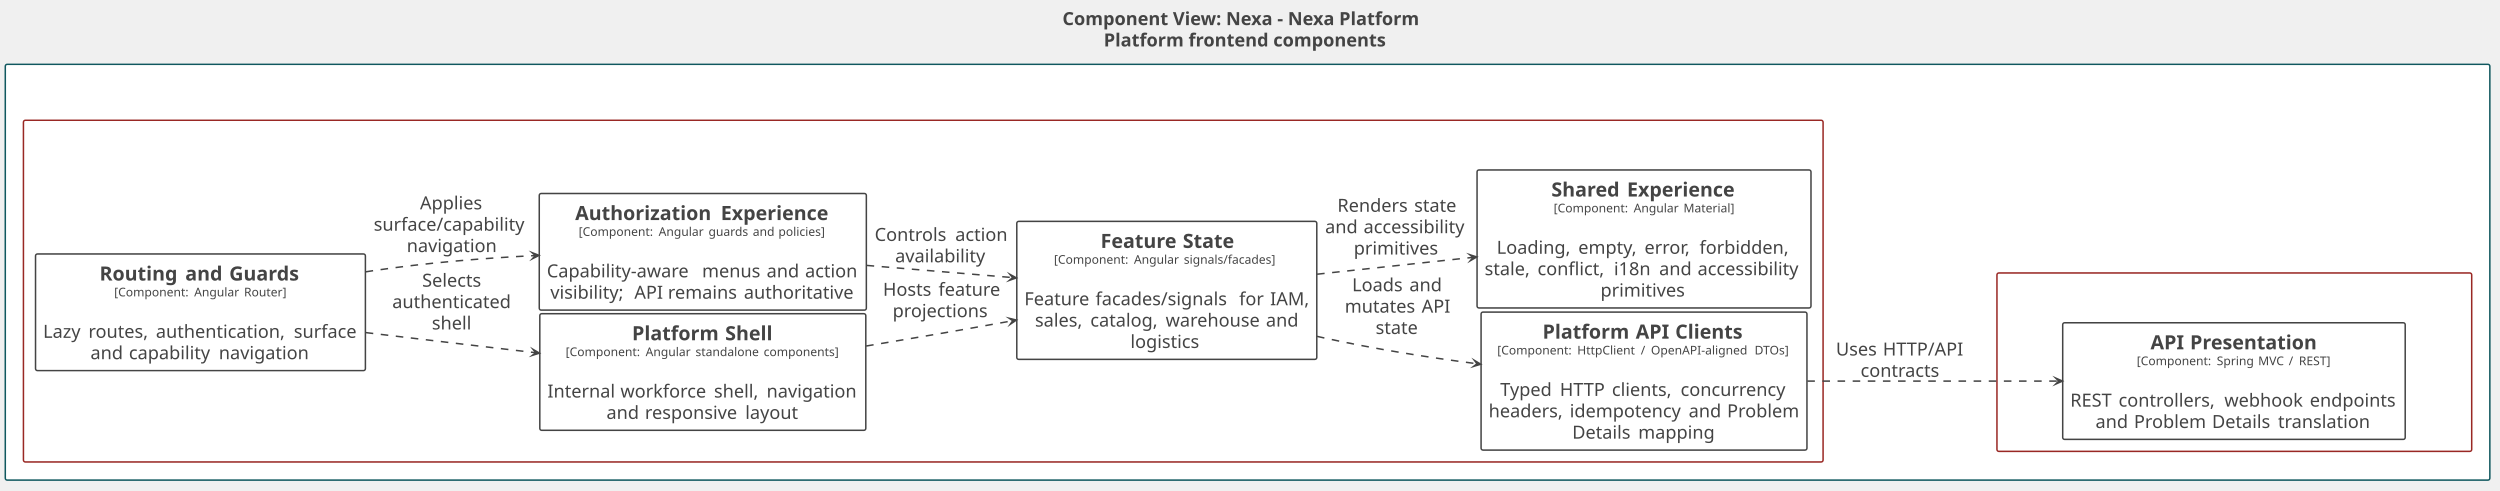
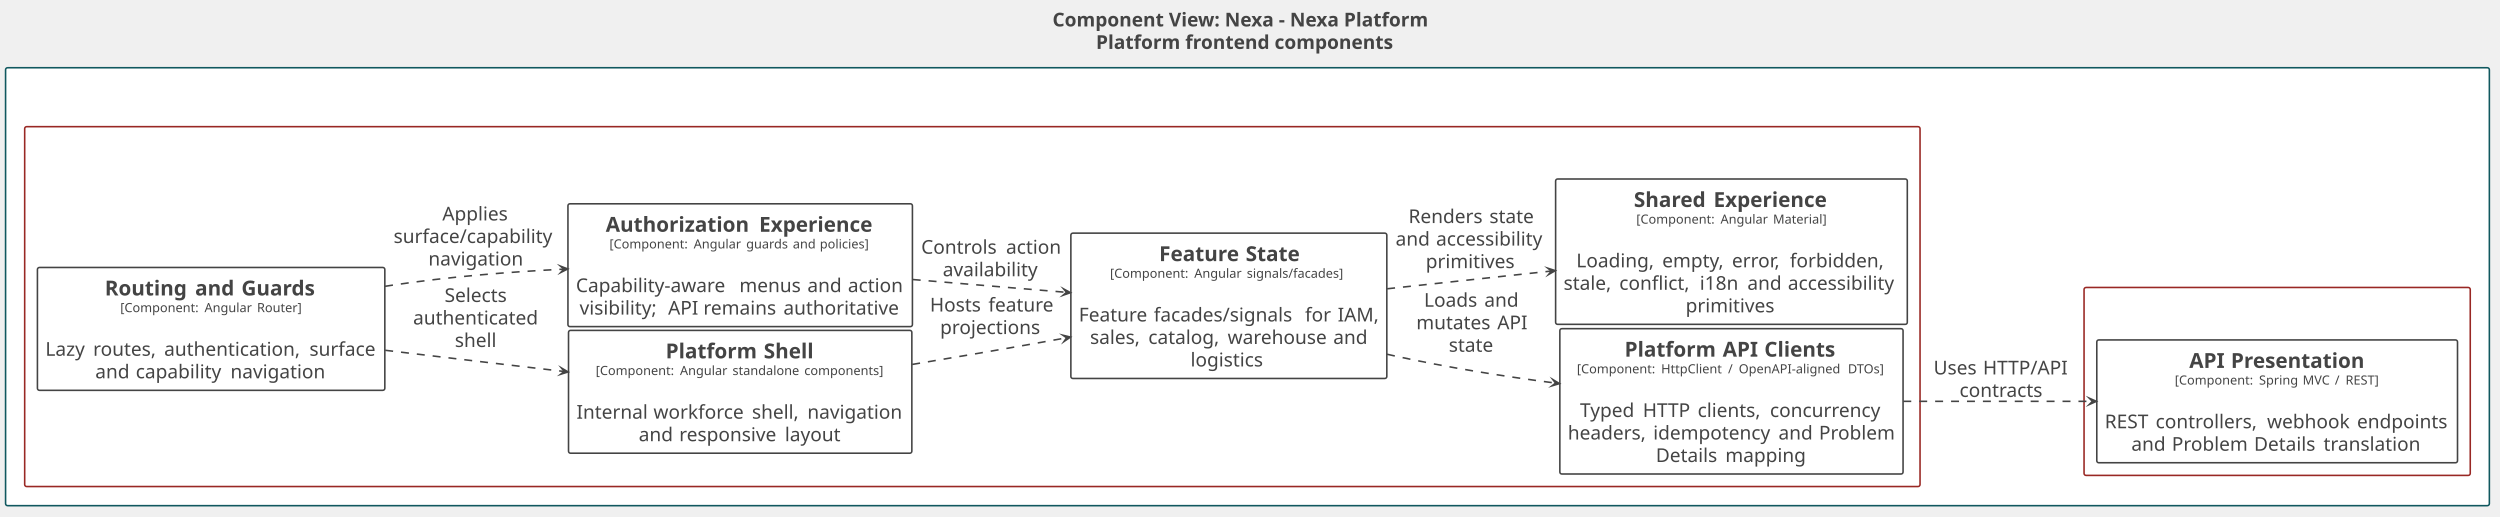
- <svg xmlns="http://www.w3.org/2000/svg" contentStyleType="text/css" data-diagram-type="DESCRIPTION" height="649px" preserveAspectRatio="none" style="width:3307px;height:649px;background:#FFFFFF;" version="1.1" viewBox="0 0 3307 649" width="3307px" zoomAndPan="magnify">
+ <svg xmlns="http://www.w3.org/2000/svg" contentStyleType="text/css" data-diagram-type="DESCRIPTION" height="649px" preserveAspectRatio="none" style="width:3140px;height:649px;background:#FFFFFF;" version="1.1" viewBox="0 0 3140 649" width="3140px" zoomAndPan="magnify">
  <defs />
  <g>
    <g class="title" data-source-line="1">
-       <text fill="#444444" font-family="sans-serif" font-size="24" font-weight="700" lengthAdjust="spacing" textLength="489.809" x="1405.381" y="33.203">Component View: Nexa - Nexa Platform</text>
-       <text fill="#444444" font-family="sans-serif" font-size="24" font-weight="700" lengthAdjust="spacing" textLength="380.531" x="1460.019" y="61.469">Platform frontend components</text>
+       <text fill="#444444" font-family="sans-serif" font-size="24" font-weight="700" lengthAdjust="spacing" textLength="489.809" x="1321.916" y="33.203">Component View: Nexa - Nexa Platform</text>
+       <text fill="#444444" font-family="sans-serif" font-size="24" font-weight="700" lengthAdjust="spacing" textLength="380.531" x="1376.554" y="61.469">Platform frontend components</text>
    </g>
    <g class="cluster" data-qualified-name="Nexa.n.size.16..Software System...size." data-source-line="70" id="ent0001">
-       <rect fill="#FFFFFF" height="550" rx="2.5" ry="2.5" style="stroke:#10585F;stroke-width:2;" width="3286.57" x="7" y="85.094" />
-       <text fill="#FFFFFF" font-family="sans-serif" font-size="24" font-weight="700" lengthAdjust="spacing" textLength="60.797" x="1619.887" y="110.297">Nexa</text>
-       <text fill="#FFFFFF" font-family="sans-serif" font-size="16" font-weight="700" lengthAdjust="spacing" textLength="148.359" x="1576.105" y="130.828">[Software System]</text>
-     </g>
-     <g class="cluster" data-qualified-name="Nexa.n.size.16..Software System...size..Nexa API.n.size.16..Container. Java 25 . Spring Boot 4.1 . Spring Modulith modular monolith...size." data-source-line="71" id="ent0002">
-       <rect fill="#FFFFFF" height="236" rx="2.5" ry="2.5" style="stroke:#992824;stroke-width:2;" width="628" x="2641.57" y="361.094" />
-       <text fill="#FFFFFF" font-family="sans-serif" font-size="24" font-weight="700" lengthAdjust="spacing" textLength="109.055" x="2901.043" y="386.297">Nexa API</text>
-       <text fill="#FFFFFF" font-family="sans-serif" font-size="16" font-weight="700" lengthAdjust="spacing" textLength="612.859" x="2649.14" y="406.828">[Container: Java 25 / Spring Boot 4.1 / Spring Modulith modular monolith]</text>
-     </g>
-     <g class="cluster" data-qualified-name="Nexa.n.size.16..Software System...size..Nexa Platform.n.size.16..Container. Angular 22 SPA served by Nginx...size." data-source-line="75" id="ent0004">
+       <rect fill="#FFFFFF" height="550" rx="2.5" ry="2.5" style="stroke:#10585F;stroke-width:2;" width="3119.64" x="7" y="85.094" />
+       <text fill="#FFFFFF" font-family="sans-serif" font-size="24" font-weight="700" lengthAdjust="spacing" textLength="60.797" x="1536.422" y="110.297">Nexa</text>
+       <text fill="#FFFFFF" font-family="sans-serif" font-size="16" font-weight="700" lengthAdjust="spacing" textLength="148.359" x="1492.64" y="130.828">[Software System]</text>
+     </g>
+     <g class="cluster" data-qualified-name="Nexa.n.size.16..Software System...size..Nexa API.n.size.16..Container. Java 25 . Spring Boot 4.1 . Spring Modulith...size." data-source-line="71" id="ent0002">
+       <rect fill="#FFFFFF" height="236" rx="2.5" ry="2.5" style="stroke:#992824;stroke-width:2;" width="485.07" x="2617.57" y="361.094" />
+       <text fill="#FFFFFF" font-family="sans-serif" font-size="24" font-weight="700" lengthAdjust="spacing" textLength="109.055" x="2805.578" y="386.297">Nexa API</text>
+       <text fill="#FFFFFF" font-family="sans-serif" font-size="16" font-weight="700" lengthAdjust="spacing" textLength="459.727" x="2630.242" y="406.828">[Container: Java 25 / Spring Boot 4.1 / Spring Modulith]</text>
+     </g>
+     <g class="cluster" data-qualified-name="Nexa.n.size.16..Software System...size..Nexa Platform.n.size.16..Container. Angular 22 . TypeScript...size." data-source-line="75" id="ent0004">
      <rect fill="#FFFFFF" height="452" rx="2.5" ry="2.5" style="stroke:#992824;stroke-width:2;" width="2380.57" x="31" y="159.094" />
      <text fill="#FFFFFF" font-family="sans-serif" font-size="24" font-weight="700" lengthAdjust="spacing" textLength="174.527" x="1134.021" y="184.297">Nexa Platform</text>
-       <text fill="#FFFFFF" font-family="sans-serif" font-size="16" font-weight="700" lengthAdjust="spacing" textLength="368.016" x="1037.277" y="204.828">[Container: Angular 22 SPA served by Nginx]</text>
-     </g>
-     <g class="entity" data-qualified-name="Nexa.n.size.16..Software System...size..Nexa API.n.size.16..Container. Java 25 . Spring Boot 4.1 . Spring Modulith modular monolith...size..Nexa.NexaAPI.APIPresentation" data-source-line="72" id="ent0003">
-       <rect fill="#FFFFFF" height="154.262" rx="2.5" ry="2.5" style="stroke:#444444;stroke-width:2;" width="453.066" x="2728.54" y="426.964" />
-       <text fill="#444444" font-family="sans-serif" font-size="26" font-weight="700" lengthAdjust="spacing" textLength="43.71" x="2844.681" y="462.101">API</text>
-       <text fill="#444444" font-family="sans-serif" font-size="26" font-weight="700" lengthAdjust="spacing" textLength="8.569" x="2888.391" y="462.101"> </text>
-       <text fill="#444444" font-family="sans-serif" font-size="26" font-weight="700" lengthAdjust="spacing" textLength="168.505" x="2896.96" y="462.101">Presentation</text>
-       <text fill="#444444" font-family="sans-serif" font-size="16" lengthAdjust="spacing" textLength="100.758" x="2826.472" y="483.054">[Component:</text>
-       <text fill="#444444" font-family="sans-serif" font-size="16" lengthAdjust="spacing" textLength="5.062" x="2927.229" y="483.054"> </text>
-       <text fill="#444444" font-family="sans-serif" font-size="16" lengthAdjust="spacing" textLength="49.766" x="2932.292" y="483.054">Spring</text>
-       <text fill="#444444" font-family="sans-serif" font-size="16" lengthAdjust="spacing" textLength="5.062" x="2982.058" y="483.054"> </text>
-       <text fill="#444444" font-family="sans-serif" font-size="16" lengthAdjust="spacing" textLength="35.312" x="2987.12" y="483.054">MVC</text>
-       <text fill="#444444" font-family="sans-serif" font-size="16" lengthAdjust="spacing" textLength="5.062" x="3022.433" y="483.054"> </text>
-       <text fill="#444444" font-family="sans-serif" font-size="16" lengthAdjust="spacing" textLength="8.391" x="3027.495" y="483.054">/</text>
-       <text fill="#444444" font-family="sans-serif" font-size="16" lengthAdjust="spacing" textLength="5.062" x="3035.886" y="483.054"> </text>
-       <text fill="#444444" font-family="sans-serif" font-size="16" lengthAdjust="spacing" textLength="42.727" x="3040.948" y="483.054">REST]</text>
-       <text fill="#444444" font-family="sans-serif" font-size="24" lengthAdjust="spacing" textLength="7.594" x="2951.276" y="509.632"> </text>
-       <text fill="#444444" font-family="sans-serif" font-size="24" lengthAdjust="spacing" textLength="56.285" x="2738.54" y="537.897">REST</text>
-       <text fill="#444444" font-family="sans-serif" font-size="24" lengthAdjust="spacing" textLength="7.594" x="2794.825" y="537.897"> </text>
-       <text fill="#444444" font-family="sans-serif" font-size="24" lengthAdjust="spacing" textLength="132.363" x="2802.419" y="537.897">controllers,</text>
-       <text fill="#444444" font-family="sans-serif" font-size="24" lengthAdjust="spacing" textLength="7.594" x="2934.782" y="537.897"> </text>
-       <text fill="#444444" font-family="sans-serif" font-size="24" lengthAdjust="spacing" textLength="105.375" x="2942.376" y="537.897">webhook</text>
-       <text fill="#444444" font-family="sans-serif" font-size="24" lengthAdjust="spacing" textLength="7.594" x="3047.751" y="537.897"> </text>
-       <text fill="#444444" font-family="sans-serif" font-size="24" lengthAdjust="spacing" textLength="116.262" x="3055.345" y="537.897">endpoints</text>
-       <text fill="#444444" font-family="sans-serif" font-size="24" lengthAdjust="spacing" textLength="43.254" x="2771.927" y="566.163">and</text>
-       <text fill="#444444" font-family="sans-serif" font-size="24" lengthAdjust="spacing" textLength="7.594" x="2815.181" y="566.163"> </text>
-       <text fill="#444444" font-family="sans-serif" font-size="24" lengthAdjust="spacing" textLength="95.648" x="2822.774" y="566.163">Problem</text>
-       <text fill="#444444" font-family="sans-serif" font-size="24" lengthAdjust="spacing" textLength="7.594" x="2918.423" y="566.163"> </text>
-       <text fill="#444444" font-family="sans-serif" font-size="24" lengthAdjust="spacing" textLength="79.688" x="2926.017" y="566.163">Details</text>
-       <text fill="#444444" font-family="sans-serif" font-size="24" lengthAdjust="spacing" textLength="7.594" x="3005.704" y="566.163"> </text>
-       <text fill="#444444" font-family="sans-serif" font-size="24" lengthAdjust="spacing" textLength="124.922" x="3013.298" y="566.163">translation</text>
-     </g>
-     <g class="entity" data-qualified-name="Nexa.n.size.16..Software System...size..Nexa Platform.n.size.16..Container. Angular 22 SPA served by Nginx...size..Nexa.NexaPlatform.RoutingandGuards" data-source-line="76" id="ent0005">
+       <text fill="#FFFFFF" font-family="sans-serif" font-size="16" font-weight="700" lengthAdjust="spacing" textLength="300.234" x="1071.168" y="204.828">[Container: Angular 22 / TypeScript]</text>
+     </g>
+     <g class="entity" data-qualified-name="Nexa.n.size.16..Software System...size..Nexa API.n.size.16..Container. Java 25 . Spring Boot 4.1 . Spring Modulith...size..Nexa.NexaAPI.APIPresentation" data-source-line="72" id="ent0003">
+       <rect fill="#FFFFFF" height="154.262" rx="2.5" ry="2.5" style="stroke:#444444;stroke-width:2;" width="453.066" x="2633.57" y="426.964" />
+       <text fill="#444444" font-family="sans-serif" font-size="26" font-weight="700" lengthAdjust="spacing" textLength="43.71" x="2749.711" y="462.101">API</text>
+       <text fill="#444444" font-family="sans-serif" font-size="26" font-weight="700" lengthAdjust="spacing" textLength="8.569" x="2793.421" y="462.101"> </text>
+       <text fill="#444444" font-family="sans-serif" font-size="26" font-weight="700" lengthAdjust="spacing" textLength="168.505" x="2801.99" y="462.101">Presentation</text>
+       <text fill="#444444" font-family="sans-serif" font-size="16" lengthAdjust="spacing" textLength="100.758" x="2731.502" y="483.054">[Component:</text>
+       <text fill="#444444" font-family="sans-serif" font-size="16" lengthAdjust="spacing" textLength="5.062" x="2832.26" y="483.054"> </text>
+       <text fill="#444444" font-family="sans-serif" font-size="16" lengthAdjust="spacing" textLength="49.766" x="2837.322" y="483.054">Spring</text>
+       <text fill="#444444" font-family="sans-serif" font-size="16" lengthAdjust="spacing" textLength="5.062" x="2887.088" y="483.054"> </text>
+       <text fill="#444444" font-family="sans-serif" font-size="16" lengthAdjust="spacing" textLength="35.312" x="2892.15" y="483.054">MVC</text>
+       <text fill="#444444" font-family="sans-serif" font-size="16" lengthAdjust="spacing" textLength="5.062" x="2927.463" y="483.054"> </text>
+       <text fill="#444444" font-family="sans-serif" font-size="16" lengthAdjust="spacing" textLength="8.391" x="2932.525" y="483.054">/</text>
+       <text fill="#444444" font-family="sans-serif" font-size="16" lengthAdjust="spacing" textLength="5.062" x="2940.916" y="483.054"> </text>
+       <text fill="#444444" font-family="sans-serif" font-size="16" lengthAdjust="spacing" textLength="42.727" x="2945.978" y="483.054">REST]</text>
+       <text fill="#444444" font-family="sans-serif" font-size="24" lengthAdjust="spacing" textLength="7.594" x="2856.306" y="509.632"> </text>
+       <text fill="#444444" font-family="sans-serif" font-size="24" lengthAdjust="spacing" textLength="56.285" x="2643.57" y="537.897">REST</text>
+       <text fill="#444444" font-family="sans-serif" font-size="24" lengthAdjust="spacing" textLength="7.594" x="2699.855" y="537.897"> </text>
+       <text fill="#444444" font-family="sans-serif" font-size="24" lengthAdjust="spacing" textLength="132.363" x="2707.449" y="537.897">controllers,</text>
+       <text fill="#444444" font-family="sans-serif" font-size="24" lengthAdjust="spacing" textLength="7.594" x="2839.812" y="537.897"> </text>
+       <text fill="#444444" font-family="sans-serif" font-size="24" lengthAdjust="spacing" textLength="105.375" x="2847.406" y="537.897">webhook</text>
+       <text fill="#444444" font-family="sans-serif" font-size="24" lengthAdjust="spacing" textLength="7.594" x="2952.781" y="537.897"> </text>
+       <text fill="#444444" font-family="sans-serif" font-size="24" lengthAdjust="spacing" textLength="116.262" x="2960.375" y="537.897">endpoints</text>
+       <text fill="#444444" font-family="sans-serif" font-size="24" lengthAdjust="spacing" textLength="43.254" x="2676.957" y="566.163">and</text>
+       <text fill="#444444" font-family="sans-serif" font-size="24" lengthAdjust="spacing" textLength="7.594" x="2720.211" y="566.163"> </text>
+       <text fill="#444444" font-family="sans-serif" font-size="24" lengthAdjust="spacing" textLength="95.648" x="2727.804" y="566.163">Problem</text>
+       <text fill="#444444" font-family="sans-serif" font-size="24" lengthAdjust="spacing" textLength="7.594" x="2823.453" y="566.163"> </text>
+       <text fill="#444444" font-family="sans-serif" font-size="24" lengthAdjust="spacing" textLength="79.688" x="2831.047" y="566.163">Details</text>
+       <text fill="#444444" font-family="sans-serif" font-size="24" lengthAdjust="spacing" textLength="7.594" x="2910.734" y="566.163"> </text>
+       <text fill="#444444" font-family="sans-serif" font-size="24" lengthAdjust="spacing" textLength="124.922" x="2918.328" y="566.163">translation</text>
+     </g>
+     <g class="entity" data-qualified-name="Nexa.n.size.16..Software System...size..Nexa Platform.n.size.16..Container. Angular 22 . TypeScript...size..Nexa.NexaPlatform.RoutingandGuards" data-source-line="76" id="ent0005">
      <rect fill="#FFFFFF" height="154.262" rx="2.5" ry="2.5" style="stroke:#444444;stroke-width:2;" width="436.344" x="47" y="335.964" />
      <text fill="#444444" font-family="sans-serif" font-size="26" font-weight="700" lengthAdjust="spacing" textLength="104.838" x="131.643" y="371.101">Routing</text>
      <text fill="#444444" font-family="sans-serif" font-size="26" font-weight="700" lengthAdjust="spacing" textLength="8.569" x="236.481" y="371.101"> </text>
      <text fill="#444444" font-family="sans-serif" font-size="26" font-weight="700" lengthAdjust="spacing" textLength="49.588" x="245.05" y="371.101">and</text>
      <text fill="#444444" font-family="sans-serif" font-size="26" font-weight="700" lengthAdjust="spacing" textLength="8.569" x="294.638" y="371.101"> </text>
      <text fill="#444444" font-family="sans-serif" font-size="26" font-weight="700" lengthAdjust="spacing" textLength="95.494" x="303.207" y="371.101">Guards</text>
      <text fill="#444444" font-family="sans-serif" font-size="16" lengthAdjust="spacing" textLength="100.758" x="151.027" y="392.054">[Component:</text>
      <text fill="#444444" font-family="sans-serif" font-size="16" lengthAdjust="spacing" textLength="5.062" x="251.785" y="392.054"> </text>
      <text fill="#444444" font-family="sans-serif" font-size="16" lengthAdjust="spacing" textLength="60.883" x="256.848" y="392.054">Angular</text>
      <text fill="#444444" font-family="sans-serif" font-size="16" lengthAdjust="spacing" textLength="5.062" x="317.731" y="392.054"> </text>
      <text fill="#444444" font-family="sans-serif" font-size="16" lengthAdjust="spacing" textLength="56.523" x="322.793" y="392.054">Router]</text>
      <text fill="#444444" font-family="sans-serif" font-size="24" lengthAdjust="spacing" textLength="7.594" x="261.375" y="418.632"> </text>
      <text fill="#444444" font-family="sans-serif" font-size="24" lengthAdjust="spacing" textLength="52.348" x="57" y="446.897">Lazy</text>
      <text fill="#444444" font-family="sans-serif" font-size="24" lengthAdjust="spacing" textLength="7.594" x="109.348" y="446.897"> </text>
      <text fill="#444444" font-family="sans-serif" font-size="24" lengthAdjust="spacing" textLength="81.633" x="116.941" y="446.897">routes,</text>
      <text fill="#444444" font-family="sans-serif" font-size="24" lengthAdjust="spacing" textLength="7.594" x="198.574" y="446.897"> </text>
      <text fill="#444444" font-family="sans-serif" font-size="24" lengthAdjust="spacing" textLength="174.891" x="206.168" y="446.897">authentication,</text>
      <text fill="#444444" font-family="sans-serif" font-size="24" lengthAdjust="spacing" textLength="7.594" x="381.059" y="446.897"> </text>
      <text fill="#444444" font-family="sans-serif" font-size="24" lengthAdjust="spacing" textLength="84.691" x="388.652" y="446.897">surface</text>
      <text fill="#444444" font-family="sans-serif" font-size="24" lengthAdjust="spacing" textLength="43.254" x="119.643" y="475.163">and</text>
      <text fill="#444444" font-family="sans-serif" font-size="24" lengthAdjust="spacing" textLength="7.594" x="162.897" y="475.163"> </text>
      <text fill="#444444" font-family="sans-serif" font-size="24" lengthAdjust="spacing" textLength="111.34" x="170.49" y="475.163">capability</text>
      <text fill="#444444" font-family="sans-serif" font-size="24" lengthAdjust="spacing" textLength="7.594" x="281.83" y="475.163"> </text>
      <text fill="#444444" font-family="sans-serif" font-size="24" lengthAdjust="spacing" textLength="121.277" x="289.424" y="475.163">navigation</text>
    </g>
-     <g class="entity" data-qualified-name="Nexa.n.size.16..Software System...size..Nexa Platform.n.size.16..Container. Angular 22 SPA served by Nginx...size..Nexa.NexaPlatform.PlatformShell" data-source-line="77" id="ent0006">
+     <g class="entity" data-qualified-name="Nexa.n.size.16..Software System...size..Nexa Platform.n.size.16..Container. Angular 22 . TypeScript...size..Nexa.NexaPlatform.PlatformShell" data-source-line="77" id="ent0006">
      <rect fill="#FFFFFF" height="154.262" rx="2.5" ry="2.5" style="stroke:#444444;stroke-width:2;" width="431.223" x="714.06" y="414.964" />
      <text fill="#444444" font-family="sans-serif" font-size="26" font-weight="700" lengthAdjust="spacing" textLength="114.639" x="836.031" y="450.101">Platform</text>
      <text fill="#444444" font-family="sans-serif" font-size="26" font-weight="700" lengthAdjust="spacing" textLength="8.569" x="950.669" y="450.101"> </text>
      <text fill="#444444" font-family="sans-serif" font-size="26" font-weight="700" lengthAdjust="spacing" textLength="64.073" x="959.239" y="450.101">Shell</text>
      <text fill="#444444" font-family="sans-serif" font-size="16" lengthAdjust="spacing" textLength="100.758" x="748.214" y="471.054">[Component:</text>
      <text fill="#444444" font-family="sans-serif" font-size="16" lengthAdjust="spacing" textLength="5.062" x="848.972" y="471.054"> </text>
      <text fill="#444444" font-family="sans-serif" font-size="16" lengthAdjust="spacing" textLength="60.883" x="854.035" y="471.054">Angular</text>
      <text fill="#444444" font-family="sans-serif" font-size="16" lengthAdjust="spacing" textLength="5.062" x="914.917" y="471.054"> </text>
      <text fill="#444444" font-family="sans-serif" font-size="16" lengthAdjust="spacing" textLength="85.109" x="919.98" y="471.054">standalone</text>
      <text fill="#444444" font-family="sans-serif" font-size="16" lengthAdjust="spacing" textLength="5.062" x="1005.089" y="471.054"> </text>
      <text fill="#444444" font-family="sans-serif" font-size="16" lengthAdjust="spacing" textLength="100.977" x="1010.152" y="471.054">components]</text>
      <text fill="#444444" font-family="sans-serif" font-size="24" lengthAdjust="spacing" textLength="7.594" x="925.875" y="497.632"> </text>
      <text fill="#444444" font-family="sans-serif" font-size="24" lengthAdjust="spacing" textLength="89.062" x="724.06" y="525.897">Internal</text>
      <text fill="#444444" font-family="sans-serif" font-size="24" lengthAdjust="spacing" textLength="7.594" x="813.122" y="525.897"> </text>
      <text fill="#444444" font-family="sans-serif" font-size="24" lengthAdjust="spacing" textLength="116.133" x="820.716" y="525.897">workforce</text>
      <text fill="#444444" font-family="sans-serif" font-size="24" lengthAdjust="spacing" textLength="7.594" x="936.849" y="525.897"> </text>
      <text fill="#444444" font-family="sans-serif" font-size="24" lengthAdjust="spacing" textLength="61.969" x="944.443" y="525.897">shell,</text>
      <text fill="#444444" font-family="sans-serif" font-size="24" lengthAdjust="spacing" textLength="7.594" x="1006.412" y="525.897"> </text>
      <text fill="#444444" font-family="sans-serif" font-size="24" lengthAdjust="spacing" textLength="121.277" x="1014.005" y="525.897">navigation</text>
      <text fill="#444444" font-family="sans-serif" font-size="24" lengthAdjust="spacing" textLength="43.254" x="802.212" y="554.163">and</text>
      <text fill="#444444" font-family="sans-serif" font-size="24" lengthAdjust="spacing" textLength="7.594" x="845.466" y="554.163"> </text>
      <text fill="#444444" font-family="sans-serif" font-size="24" lengthAdjust="spacing" textLength="125.133" x="853.06" y="554.163">responsive</text>
      <text fill="#444444" font-family="sans-serif" font-size="24" lengthAdjust="spacing" textLength="7.594" x="978.193" y="554.163"> </text>
      <text fill="#444444" font-family="sans-serif" font-size="24" lengthAdjust="spacing" textLength="71.344" x="985.787" y="554.163">layout</text>
    </g>
-     <g class="entity" data-qualified-name="Nexa.n.size.16..Software System...size..Nexa Platform.n.size.16..Container. Angular 22 SPA served by Nginx...size..Nexa.NexaPlatform.AuthorizationExperience" data-source-line="78" id="ent0007">
+     <g class="entity" data-qualified-name="Nexa.n.size.16..Software System...size..Nexa Platform.n.size.16..Container. Angular 22 . TypeScript...size..Nexa.NexaPlatform.AuthorizationExperience" data-source-line="78" id="ent0007">
      <rect fill="#FFFFFF" height="154.262" rx="2.5" ry="2.5" style="stroke:#444444;stroke-width:2;" width="432.664" x="713.34" y="255.964" />
      <text fill="#444444" font-family="sans-serif" font-size="26" font-weight="700" lengthAdjust="spacing" textLength="184.031" x="760.824" y="291.101">Authorization</text>
      <text fill="#444444" font-family="sans-serif" font-size="26" font-weight="700" lengthAdjust="spacing" textLength="8.569" x="944.856" y="291.101"> </text>
      <text fill="#444444" font-family="sans-serif" font-size="26" font-weight="700" lengthAdjust="spacing" textLength="145.095" x="953.425" y="291.101">Experience</text>
      <text fill="#444444" font-family="sans-serif" font-size="16" lengthAdjust="spacing" textLength="100.758" x="765.43" y="312.054">[Component:</text>
      <text fill="#444444" font-family="sans-serif" font-size="16" lengthAdjust="spacing" textLength="5.062" x="866.188" y="312.054"> </text>
      <text fill="#444444" font-family="sans-serif" font-size="16" lengthAdjust="spacing" textLength="60.883" x="871.25" y="312.054">Angular</text>
      <text fill="#444444" font-family="sans-serif" font-size="16" lengthAdjust="spacing" textLength="5.062" x="932.133" y="312.054"> </text>
      <text fill="#444444" font-family="sans-serif" font-size="16" lengthAdjust="spacing" textLength="53.516" x="937.196" y="312.054">guards</text>
      <text fill="#444444" font-family="sans-serif" font-size="16" lengthAdjust="spacing" textLength="5.062" x="990.711" y="312.054"> </text>
      <text fill="#444444" font-family="sans-serif" font-size="16" lengthAdjust="spacing" textLength="28.836" x="995.774" y="312.054">and</text>
      <text fill="#444444" font-family="sans-serif" font-size="16" lengthAdjust="spacing" textLength="5.062" x="1024.61" y="312.054"> </text>
      <text fill="#444444" font-family="sans-serif" font-size="16" lengthAdjust="spacing" textLength="64.242" x="1029.672" y="312.054">policies]</text>
      <text fill="#444444" font-family="sans-serif" font-size="24" lengthAdjust="spacing" textLength="7.594" x="925.875" y="338.632"> </text>
      <text fill="#444444" font-family="sans-serif" font-size="24" lengthAdjust="spacing" textLength="197.731" x="723.34" y="366.897">Capability-aware</text>
      <text fill="#444444" font-family="sans-serif" font-size="24" lengthAdjust="spacing" textLength="7.594" x="921.071" y="366.897"> </text>
      <text fill="#444444" font-family="sans-serif" font-size="24" lengthAdjust="spacing" textLength="77.801" x="928.664" y="366.897">menus</text>
      <text fill="#444444" font-family="sans-serif" font-size="24" lengthAdjust="spacing" textLength="7.594" x="1006.465" y="366.897"> </text>
      <text fill="#444444" font-family="sans-serif" font-size="24" lengthAdjust="spacing" textLength="43.254" x="1014.059" y="366.897">and</text>
      <text fill="#444444" font-family="sans-serif" font-size="24" lengthAdjust="spacing" textLength="7.594" x="1057.313" y="366.897"> </text>
      <text fill="#444444" font-family="sans-serif" font-size="24" lengthAdjust="spacing" textLength="71.098" x="1064.906" y="366.897">action</text>
      <text fill="#444444" font-family="sans-serif" font-size="24" lengthAdjust="spacing" textLength="103.559" x="727.946" y="395.163">visibility;</text>
      <text fill="#444444" font-family="sans-serif" font-size="24" lengthAdjust="spacing" textLength="7.594" x="831.504" y="395.163"> </text>
      <text fill="#444444" font-family="sans-serif" font-size="24" lengthAdjust="spacing" textLength="36.738" x="839.098" y="395.163">API</text>
      <text fill="#444444" font-family="sans-serif" font-size="24" lengthAdjust="spacing" textLength="7.594" x="875.836" y="395.163"> </text>
      <text fill="#444444" font-family="sans-serif" font-size="24" lengthAdjust="spacing" textLength="92.918" x="883.43" y="395.163">remains</text>
      <text fill="#444444" font-family="sans-serif" font-size="24" lengthAdjust="spacing" textLength="7.594" x="976.348" y="395.163"> </text>
      <text fill="#444444" font-family="sans-serif" font-size="24" lengthAdjust="spacing" textLength="147.457" x="983.942" y="395.163">authoritative</text>
    </g>
-     <g class="entity" data-qualified-name="Nexa.n.size.16..Software System...size..Nexa Platform.n.size.16..Container. Angular 22 SPA served by Nginx...size..Nexa.NexaPlatform.FeatureState" data-source-line="79" id="ent0008">
+     <g class="entity" data-qualified-name="Nexa.n.size.16..Software System...size..Nexa Platform.n.size.16..Container. Angular 22 . TypeScript...size..Nexa.NexaPlatform.FeatureState" data-source-line="79" id="ent0008">
      <rect fill="#FFFFFF" height="182.527" rx="2.5" ry="2.5" style="stroke:#444444;stroke-width:2;" width="396.84" x="1345.01" y="292.834" />
      <text fill="#444444" font-family="sans-serif" font-size="26" font-weight="700" lengthAdjust="spacing" textLength="100.115" x="1455.864" y="327.971">Feature</text>
      <text fill="#444444" font-family="sans-serif" font-size="26" font-weight="700" lengthAdjust="spacing" textLength="8.569" x="1555.979" y="327.971"> </text>
      <text fill="#444444" font-family="sans-serif" font-size="26" font-weight="700" lengthAdjust="spacing" textLength="66.447" x="1564.549" y="327.971">State</text>
      <text fill="#444444" font-family="sans-serif" font-size="16" lengthAdjust="spacing" textLength="100.758" x="1394.153" y="348.924">[Component:</text>
      <text fill="#444444" font-family="sans-serif" font-size="16" lengthAdjust="spacing" textLength="5.062" x="1494.91" y="348.924"> </text>
      <text fill="#444444" font-family="sans-serif" font-size="16" lengthAdjust="spacing" textLength="60.883" x="1499.973" y="348.924">Angular</text>
      <text fill="#444444" font-family="sans-serif" font-size="16" lengthAdjust="spacing" textLength="5.062" x="1560.856" y="348.924"> </text>
      <text fill="#444444" font-family="sans-serif" font-size="16" lengthAdjust="spacing" textLength="126.789" x="1565.918" y="348.924">signals/facades]</text>
      <text fill="#444444" font-family="sans-serif" font-size="24" lengthAdjust="spacing" textLength="7.594" x="1539.633" y="375.502"> </text>
      <text fill="#444444" font-family="sans-serif" font-size="24" lengthAdjust="spacing" textLength="86.555" x="1355.01" y="403.767">Feature</text>
      <text fill="#444444" font-family="sans-serif" font-size="24" lengthAdjust="spacing" textLength="7.594" x="1441.565" y="403.767"> </text>
      <text fill="#444444" font-family="sans-serif" font-size="24" lengthAdjust="spacing" textLength="182.379" x="1449.158" y="403.767">facades/signals</text>
      <text fill="#444444" font-family="sans-serif" font-size="24" lengthAdjust="spacing" textLength="7.594" x="1631.537" y="403.767"> </text>
      <text fill="#444444" font-family="sans-serif" font-size="24" lengthAdjust="spacing" textLength="33.387" x="1639.131" y="403.767">for</text>
      <text fill="#444444" font-family="sans-serif" font-size="24" lengthAdjust="spacing" textLength="7.594" x="1672.518" y="403.767"> </text>
      <text fill="#444444" font-family="sans-serif" font-size="24" lengthAdjust="spacing" textLength="51.738" x="1680.112" y="403.767">IAM,</text>
      <text fill="#444444" font-family="sans-serif" font-size="24" lengthAdjust="spacing" textLength="65.625" x="1369.055" y="432.033">sales,</text>
      <text fill="#444444" font-family="sans-serif" font-size="24" lengthAdjust="spacing" textLength="7.594" x="1434.68" y="432.033"> </text>
      <text fill="#444444" font-family="sans-serif" font-size="24" lengthAdjust="spacing" textLength="92.016" x="1442.274" y="432.033">catalog,</text>
      <text fill="#444444" font-family="sans-serif" font-size="24" lengthAdjust="spacing" textLength="7.594" x="1534.289" y="432.033"> </text>
      <text fill="#444444" font-family="sans-serif" font-size="24" lengthAdjust="spacing" textLength="125.074" x="1541.883" y="432.033">warehouse</text>
      <text fill="#444444" font-family="sans-serif" font-size="24" lengthAdjust="spacing" textLength="7.594" x="1666.957" y="432.033"> </text>
      <text fill="#444444" font-family="sans-serif" font-size="24" lengthAdjust="spacing" textLength="43.254" x="1674.551" y="432.033">and</text>
      <text fill="#444444" font-family="sans-serif" font-size="24" lengthAdjust="spacing" textLength="96.258" x="1495.301" y="460.299">logistics</text>
    </g>
-     <g class="entity" data-qualified-name="Nexa.n.size.16..Software System...size..Nexa Platform.n.size.16..Container. Angular 22 SPA served by Nginx...size..Nexa.NexaPlatform.PlatformAPIClients" data-source-line="80" id="ent0009">
+     <g class="entity" data-qualified-name="Nexa.n.size.16..Software System...size..Nexa Platform.n.size.16..Container. Angular 22 . TypeScript...size..Nexa.NexaPlatform.PlatformAPIClients" data-source-line="80" id="ent0009">
      <rect fill="#FFFFFF" height="182.527" rx="2.5" ry="2.5" style="stroke:#444444;stroke-width:2;" width="431.07" x="1959.17" y="412.834" />
      <text fill="#444444" font-family="sans-serif" font-size="26" font-weight="700" lengthAdjust="spacing" textLength="114.639" x="2040.471" y="447.971">Platform</text>
      <text fill="#444444" font-family="sans-serif" font-size="26" font-weight="700" lengthAdjust="spacing" textLength="8.569" x="2155.11" y="447.971"> </text>
      <text fill="#444444" font-family="sans-serif" font-size="26" font-weight="700" lengthAdjust="spacing" textLength="43.71" x="2163.679" y="447.971">API</text>
      <text fill="#444444" font-family="sans-serif" font-size="26" font-weight="700" lengthAdjust="spacing" textLength="8.569" x="2207.389" y="447.971"> </text>
      <text fill="#444444" font-family="sans-serif" font-size="26" font-weight="700" lengthAdjust="spacing" textLength="92.981" x="2215.959" y="447.971">Clients</text>
      <text fill="#444444" font-family="sans-serif" font-size="16" lengthAdjust="spacing" textLength="100.758" x="1980.553" y="468.924">[Component:</text>
      <text fill="#444444" font-family="sans-serif" font-size="16" lengthAdjust="spacing" textLength="5.062" x="2081.311" y="468.924"> </text>
      <text fill="#444444" font-family="sans-serif" font-size="16" lengthAdjust="spacing" textLength="78.945" x="2086.373" y="468.924">HttpClient</text>
      <text fill="#444444" font-family="sans-serif" font-size="16" lengthAdjust="spacing" textLength="5.062" x="2165.318" y="468.924"> </text>
      <text fill="#444444" font-family="sans-serif" font-size="16" lengthAdjust="spacing" textLength="8.391" x="2170.381" y="468.924">/</text>
      <text fill="#444444" font-family="sans-serif" font-size="16" lengthAdjust="spacing" textLength="5.062" x="2178.772" y="468.924"> </text>
      <text fill="#444444" font-family="sans-serif" font-size="16" lengthAdjust="spacing" textLength="132.07" x="2183.834" y="468.924">OpenAPI-aligned</text>
      <text fill="#444444" font-family="sans-serif" font-size="16" lengthAdjust="spacing" textLength="5.062" x="2315.904" y="468.924"> </text>
      <text fill="#444444" font-family="sans-serif" font-size="16" lengthAdjust="spacing" textLength="47.891" x="2320.967" y="468.924">DTOs]</text>
      <text fill="#444444" font-family="sans-serif" font-size="24" lengthAdjust="spacing" textLength="7.594" x="2170.908" y="495.502"> </text>
      <text fill="#444444" font-family="sans-serif" font-size="24" lengthAdjust="spacing" textLength="71.297" x="1984.492" y="523.767">Typed</text>
      <text fill="#444444" font-family="sans-serif" font-size="24" lengthAdjust="spacing" textLength="7.594" x="2055.789" y="523.767"> </text>
      <text fill="#444444" font-family="sans-serif" font-size="24" lengthAdjust="spacing" textLength="61.254" x="2063.383" y="523.767">HTTP</text>
      <text fill="#444444" font-family="sans-serif" font-size="24" lengthAdjust="spacing" textLength="7.594" x="2124.637" y="523.767"> </text>
      <text fill="#444444" font-family="sans-serif" font-size="24" lengthAdjust="spacing" textLength="83.238" x="2132.231" y="523.767">clients,</text>
      <text fill="#444444" font-family="sans-serif" font-size="24" lengthAdjust="spacing" textLength="7.594" x="2215.469" y="523.767"> </text>
      <text fill="#444444" font-family="sans-serif" font-size="24" lengthAdjust="spacing" textLength="141.856" x="2223.063" y="523.767">concurrency</text>
      <text fill="#444444" font-family="sans-serif" font-size="24" lengthAdjust="spacing" textLength="99.644" x="1969.17" y="552.033">headers,</text>
      <text fill="#444444" font-family="sans-serif" font-size="24" lengthAdjust="spacing" textLength="7.594" x="2068.814" y="552.033"> </text>
      <text fill="#444444" font-family="sans-serif" font-size="24" lengthAdjust="spacing" textLength="149.742" x="2076.408" y="552.033">idempotency</text>
      <text fill="#444444" font-family="sans-serif" font-size="24" lengthAdjust="spacing" textLength="7.594" x="2226.151" y="552.033"> </text>
      <text fill="#444444" font-family="sans-serif" font-size="24" lengthAdjust="spacing" textLength="43.254" x="2233.744" y="552.033">and</text>
      <text fill="#444444" font-family="sans-serif" font-size="24" lengthAdjust="spacing" textLength="7.594" x="2276.998" y="552.033"> </text>
      <text fill="#444444" font-family="sans-serif" font-size="24" lengthAdjust="spacing" textLength="95.648" x="2284.592" y="552.033">Problem</text>
      <text fill="#444444" font-family="sans-serif" font-size="24" lengthAdjust="spacing" textLength="79.688" x="2079.731" y="580.299">Details</text>
      <text fill="#444444" font-family="sans-serif" font-size="24" lengthAdjust="spacing" textLength="7.594" x="2159.418" y="580.299"> </text>
      <text fill="#444444" font-family="sans-serif" font-size="24" lengthAdjust="spacing" textLength="102.668" x="2167.012" y="580.299">mapping</text>
    </g>
-     <g class="entity" data-qualified-name="Nexa.n.size.16..Software System...size..Nexa Platform.n.size.16..Container. Angular 22 SPA served by Nginx...size..Nexa.NexaPlatform.SharedExperience" data-source-line="81" id="ent0010">
+     <g class="entity" data-qualified-name="Nexa.n.size.16..Software System...size..Nexa Platform.n.size.16..Container. Angular 22 . TypeScript...size..Nexa.NexaPlatform.SharedExperience" data-source-line="81" id="ent0010">
      <rect fill="#FFFFFF" height="182.527" rx="2.5" ry="2.5" style="stroke:#444444;stroke-width:2;" width="441.723" x="1953.85" y="224.834" />
      <text fill="#444444" font-family="sans-serif" font-size="26" font-weight="700" lengthAdjust="spacing" textLength="91.495" x="2052.132" y="259.971">Shared</text>
      <text fill="#444444" font-family="sans-serif" font-size="26" font-weight="700" lengthAdjust="spacing" textLength="8.569" x="2143.627" y="259.971"> </text>
      <text fill="#444444" font-family="sans-serif" font-size="26" font-weight="700" lengthAdjust="spacing" textLength="145.095" x="2152.196" y="259.971">Experience</text>
      <text fill="#444444" font-family="sans-serif" font-size="16" lengthAdjust="spacing" textLength="100.758" x="2055.153" y="280.924">[Component:</text>
      <text fill="#444444" font-family="sans-serif" font-size="16" lengthAdjust="spacing" textLength="5.062" x="2155.91" y="280.924"> </text>
      <text fill="#444444" font-family="sans-serif" font-size="16" lengthAdjust="spacing" textLength="60.883" x="2160.973" y="280.924">Angular</text>
      <text fill="#444444" font-family="sans-serif" font-size="16" lengthAdjust="spacing" textLength="5.062" x="2221.856" y="280.924"> </text>
      <text fill="#444444" font-family="sans-serif" font-size="16" lengthAdjust="spacing" textLength="67.352" x="2226.918" y="280.924">Material]</text>
      <text fill="#444444" font-family="sans-serif" font-size="24" lengthAdjust="spacing" textLength="7.594" x="2170.914" y="307.502"> </text>
      <text fill="#444444" font-family="sans-serif" font-size="24" lengthAdjust="spacing" textLength="100.289" x="1979.846" y="335.767">Loading,</text>
      <text fill="#444444" font-family="sans-serif" font-size="24" lengthAdjust="spacing" textLength="7.594" x="2080.135" y="335.767"> </text>
      <text fill="#444444" font-family="sans-serif" font-size="24" lengthAdjust="spacing" textLength="79.992" x="2087.729" y="335.767">empty,</text>
      <text fill="#444444" font-family="sans-serif" font-size="24" lengthAdjust="spacing" textLength="7.594" x="2167.721" y="335.767"> </text>
      <text fill="#444444" font-family="sans-serif" font-size="24" lengthAdjust="spacing" textLength="65.168" x="2175.315" y="335.767">error,</text>
      <text fill="#444444" font-family="sans-serif" font-size="24" lengthAdjust="spacing" textLength="7.594" x="2240.483" y="335.767"> </text>
      <text fill="#444444" font-family="sans-serif" font-size="24" lengthAdjust="spacing" textLength="121.5" x="2248.077" y="335.767">forbidden,</text>
      <text fill="#444444" font-family="sans-serif" font-size="24" lengthAdjust="spacing" textLength="62.367" x="1963.85" y="364.033">stale,</text>
      <text fill="#444444" font-family="sans-serif" font-size="24" lengthAdjust="spacing" textLength="7.594" x="2026.217" y="364.033"> </text>
      <text fill="#444444" font-family="sans-serif" font-size="24" lengthAdjust="spacing" textLength="93.492" x="2033.811" y="364.033">conflict,</text>
      <text fill="#444444" font-family="sans-serif" font-size="24" lengthAdjust="spacing" textLength="7.594" x="2127.303" y="364.033"> </text>
      <text fill="#444444" font-family="sans-serif" font-size="24" lengthAdjust="spacing" textLength="52.184" x="2134.897" y="364.033">i18n</text>
      <text fill="#444444" font-family="sans-serif" font-size="24" lengthAdjust="spacing" textLength="7.594" x="2187.081" y="364.033"> </text>
      <text fill="#444444" font-family="sans-serif" font-size="24" lengthAdjust="spacing" textLength="43.254" x="2194.674" y="364.033">and</text>
      <text fill="#444444" font-family="sans-serif" font-size="24" lengthAdjust="spacing" textLength="7.594" x="2237.928" y="364.033"> </text>
      <text fill="#444444" font-family="sans-serif" font-size="24" lengthAdjust="spacing" textLength="140.051" x="2245.522" y="364.033">accessibility</text>
      <text fill="#444444" font-family="sans-serif" font-size="24" lengthAdjust="spacing" textLength="115.148" x="2117.137" y="392.299">primitives</text>
    </g>
    <g class="link" data-entity-1="ent0005" data-entity-2="ent0007" data-link-type="dependency" data-source-line="86" id="lnk11">
      <path d="M483.65,359.594 C486.9,359.074 490.13,358.574 493.34,358.094 C564.48,347.524 637.777,341.618 708.116,338.038" fill="none" id="Nexa.NexaPlatform.RoutingandGuards-to-Nexa.NexaPlatform.AuthorizationExperience" style="stroke:#444444;stroke-width:2;stroke-dasharray:10,10;" />
      <polygon fill="#444444" points="713.11,337.784,703.918,334.246,708.116,338.038,704.325,342.236,713.11,337.784" style="stroke:#444444;stroke-width:2;stroke-linejoin:miter;stroke-miterlimit:10;" />
      <text fill="#444444" font-family="sans-serif" font-size="24" lengthAdjust="spacing" textLength="86.25" x="555.524" y="276.937">Applies</text>
      <text fill="#444444" font-family="sans-serif" font-size="24" lengthAdjust="spacing" textLength="208.617" x="494.34" y="305.202">surface/capability</text>
      <text fill="#444444" font-family="sans-serif" font-size="24" lengthAdjust="spacing" textLength="121.277" x="538.01" y="333.468">navigation</text>
    </g>
    <g class="link" data-entity-1="ent0005" data-entity-2="ent0006" data-link-type="dependency" data-source-line="87" id="lnk12">
      <path d="M483.81,439.944 C487.01,440.334 490.19,440.714 493.34,441.094 C565.02,449.714 638.404,458.363 708.624,466.573" fill="none" id="Nexa.NexaPlatform.RoutingandGuards-to-Nexa.NexaPlatform.PlatformShell" style="stroke:#444444;stroke-width:2;stroke-dasharray:10,10;" />
      <polygon fill="#444444" points="713.59,467.154,705.115,462.136,708.624,466.573,704.186,470.082,713.59,467.154" style="stroke:#444444;stroke-width:2;stroke-linejoin:miter;stroke-miterlimit:10;" />
      <text fill="#444444" font-family="sans-serif" font-size="24" lengthAdjust="spacing" textLength="80.109" x="558.385" y="379.297">Selects</text>
      <text fill="#444444" font-family="sans-serif" font-size="24" lengthAdjust="spacing" textLength="159.199" x="518.84" y="407.562">authenticated</text>
      <text fill="#444444" font-family="sans-serif" font-size="24" lengthAdjust="spacing" textLength="54.375" x="571.252" y="435.828">shell</text>
    </g>
    <g class="link" data-entity-1="ent0006" data-entity-2="ent0008" data-link-type="dependency" data-source-line="88" id="lnk13">
      <path d="M1145.71,457.734 C1206.94,447.604 1273.66,436.234 1335.01,425.094 C1338.17,424.524 1336.432,424.838 1339.642,424.248" fill="none" id="Nexa.NexaPlatform.PlatformShell-to-Nexa.NexaPlatform.FeatureState" style="stroke:#444444;stroke-width:2;stroke-dasharray:10,10;" />
      <polygon fill="#444444" points="1344.56,423.344,1334.985,421.037,1339.642,424.248,1336.431,428.905,1344.56,423.344" style="stroke:#444444;stroke-width:2;stroke-linejoin:miter;stroke-miterlimit:10;" />
      <text fill="#444444" font-family="sans-serif" font-size="24" lengthAdjust="spacing" textLength="65.824" x="1168.01" y="391.297">Hosts</text>
      <text fill="#444444" font-family="sans-serif" font-size="24" lengthAdjust="spacing" textLength="7.594" x="1233.834" y="391.297"> </text>
      <text fill="#444444" font-family="sans-serif" font-size="24" lengthAdjust="spacing" textLength="82.512" x="1241.428" y="391.297">feature</text>
      <text fill="#444444" font-family="sans-serif" font-size="24" lengthAdjust="spacing" textLength="130.418" x="1180.766" y="419.562">projections</text>
    </g>
    <g class="link" data-entity-1="ent0007" data-entity-2="ent0008" data-link-type="dependency" data-source-line="89" id="lnk14">
      <path d="M1146.36,351.074 C1210.86,356.454 1276.247,361.898 1339.547,367.178" fill="none" id="Nexa.NexaPlatform.AuthorizationExperience-to-Nexa.NexaPlatform.FeatureState" style="stroke:#444444;stroke-width:2;stroke-dasharray:10,10;" />
      <polygon fill="#444444" points="1344.53,367.594,1335.894,362.86,1339.547,367.178,1335.229,370.832,1344.53,367.594" style="stroke:#444444;stroke-width:2;stroke-linejoin:miter;stroke-miterlimit:10;" />
      <text fill="#444444" font-family="sans-serif" font-size="24" lengthAdjust="spacing" textLength="98.953" x="1157.01" y="318.727">Controls</text>
      <text fill="#444444" font-family="sans-serif" font-size="24" lengthAdjust="spacing" textLength="7.594" x="1255.963" y="318.727"> </text>
      <text fill="#444444" font-family="sans-serif" font-size="24" lengthAdjust="spacing" textLength="71.098" x="1263.557" y="318.727">action</text>
      <text fill="#444444" font-family="sans-serif" font-size="24" lengthAdjust="spacing" textLength="123.492" x="1184.086" y="346.993">availability</text>
    </g>
    <g class="link" data-entity-1="ent0008" data-entity-2="ent0009" data-link-type="dependency" data-source-line="90" id="lnk15">
      <path d="M1742.13,444.914 C1745.39,445.664 1748.63,446.394 1751.85,447.094 C1818.55,461.634 1887.092,472.455 1953.782,481.175" fill="none" id="Nexa.NexaPlatform.FeatureState-to-Nexa.NexaPlatform.PlatformAPIClients" style="stroke:#444444;stroke-width:2;stroke-dasharray:10,10;" />
      <polygon fill="#444444" points="1958.74,481.824,1950.335,476.691,1953.782,481.175,1949.297,484.623,1958.74,481.824" style="stroke:#444444;stroke-width:2;stroke-linejoin:miter;stroke-miterlimit:10;" />
      <text fill="#444444" font-family="sans-serif" font-size="24" lengthAdjust="spacing" textLength="68.133" x="1788.582" y="385.297">Loads</text>
      <text fill="#444444" font-family="sans-serif" font-size="24" lengthAdjust="spacing" textLength="7.594" x="1856.715" y="385.297"> </text>
      <text fill="#444444" font-family="sans-serif" font-size="24" lengthAdjust="spacing" textLength="43.254" x="1864.309" y="385.297">and</text>
      <text fill="#444444" font-family="sans-serif" font-size="24" lengthAdjust="spacing" textLength="94.113" x="1778.85" y="413.562">mutates</text>
      <text fill="#444444" font-family="sans-serif" font-size="24" lengthAdjust="spacing" textLength="7.594" x="1872.963" y="413.562"> </text>
      <text fill="#444444" font-family="sans-serif" font-size="24" lengthAdjust="spacing" textLength="36.738" x="1880.557" y="413.562">API</text>
      <text fill="#444444" font-family="sans-serif" font-size="24" lengthAdjust="spacing" textLength="56.812" x="1819.666" y="441.828">state</text>
    </g>
    <g class="link" data-entity-1="ent0009" data-entity-2="ent0003" data-link-type="dependency" data-source-line="91" id="lnk16">
-       <path d="M2390.72,504.094 C2495.67,504.094 2616.92,504.094 2723.27,504.094" fill="none" id="Nexa.NexaPlatform.PlatformAPIClients-to-Nexa.NexaAPI.APIPresentation" style="stroke:#444444;stroke-width:2;stroke-dasharray:10,10;" />
-       <polygon fill="#444444" points="2728.27,504.094,2719.27,500.094,2723.27,504.094,2719.27,508.094,2728.27,504.094" style="stroke:#444444;stroke-width:2;stroke-linejoin:miter;stroke-miterlimit:10;" />
+       <path d="M2390.53,504.094 C2467.72,504.094 2549.99,504.094 2628.1,504.094" fill="none" id="Nexa.NexaPlatform.PlatformAPIClients-to-Nexa.NexaAPI.APIPresentation" style="stroke:#444444;stroke-width:2;stroke-dasharray:10,10;" />
+       <polygon fill="#444444" points="2633.1,504.094,2624.1,500.094,2628.1,504.094,2624.1,508.094,2633.1,504.094" style="stroke:#444444;stroke-width:2;stroke-linejoin:miter;stroke-miterlimit:10;" />
      <text fill="#444444" font-family="sans-serif" font-size="24" lengthAdjust="spacing" textLength="54.469" x="2428.57" y="470.297">Uses</text>
      <text fill="#444444" font-family="sans-serif" font-size="24" lengthAdjust="spacing" textLength="7.594" x="2483.039" y="470.297"> </text>
      <text fill="#444444" font-family="sans-serif" font-size="24" lengthAdjust="spacing" textLength="110.578" x="2490.633" y="470.297">HTTP/API</text>
      <text fill="#444444" font-family="sans-serif" font-size="24" lengthAdjust="spacing" textLength="107.484" x="2461.148" y="498.562">contracts</text>
    </g>
    <g class="link" data-entity-1="ent0008" data-entity-2="ent0010" data-link-type="dependency" data-source-line="92" id="lnk17">
      <path d="M1742.24,362.714 C1809.36,355.464 1879.769,347.861 1948.519,340.431" fill="none" id="Nexa.NexaPlatform.FeatureState-to-Nexa.NexaPlatform.SharedExperience" style="stroke:#444444;stroke-width:2;stroke-dasharray:10,10;" />
      <polygon fill="#444444" points="1953.49,339.894,1944.112,336.884,1948.519,340.431,1944.972,344.838,1953.49,339.894" style="stroke:#444444;stroke-width:2;stroke-linejoin:miter;stroke-miterlimit:10;" />
      <text fill="#444444" font-family="sans-serif" font-size="24" lengthAdjust="spacing" textLength="93.973" x="1769.11" y="280.207">Renders</text>
      <text fill="#444444" font-family="sans-serif" font-size="24" lengthAdjust="spacing" textLength="7.594" x="1863.082" y="280.207"> </text>
      <text fill="#444444" font-family="sans-serif" font-size="24" lengthAdjust="spacing" textLength="56.812" x="1870.676" y="280.207">state</text>
      <text fill="#444444" font-family="sans-serif" font-size="24" lengthAdjust="spacing" textLength="43.254" x="1752.85" y="308.473">and</text>
      <text fill="#444444" font-family="sans-serif" font-size="24" lengthAdjust="spacing" textLength="7.594" x="1796.104" y="308.473"> </text>
      <text fill="#444444" font-family="sans-serif" font-size="24" lengthAdjust="spacing" textLength="140.051" x="1803.698" y="308.473">accessibility</text>
      <text fill="#444444" font-family="sans-serif" font-size="24" lengthAdjust="spacing" textLength="115.148" x="1790.725" y="336.738">primitives</text>
    </g>
  </g>
</svg>
